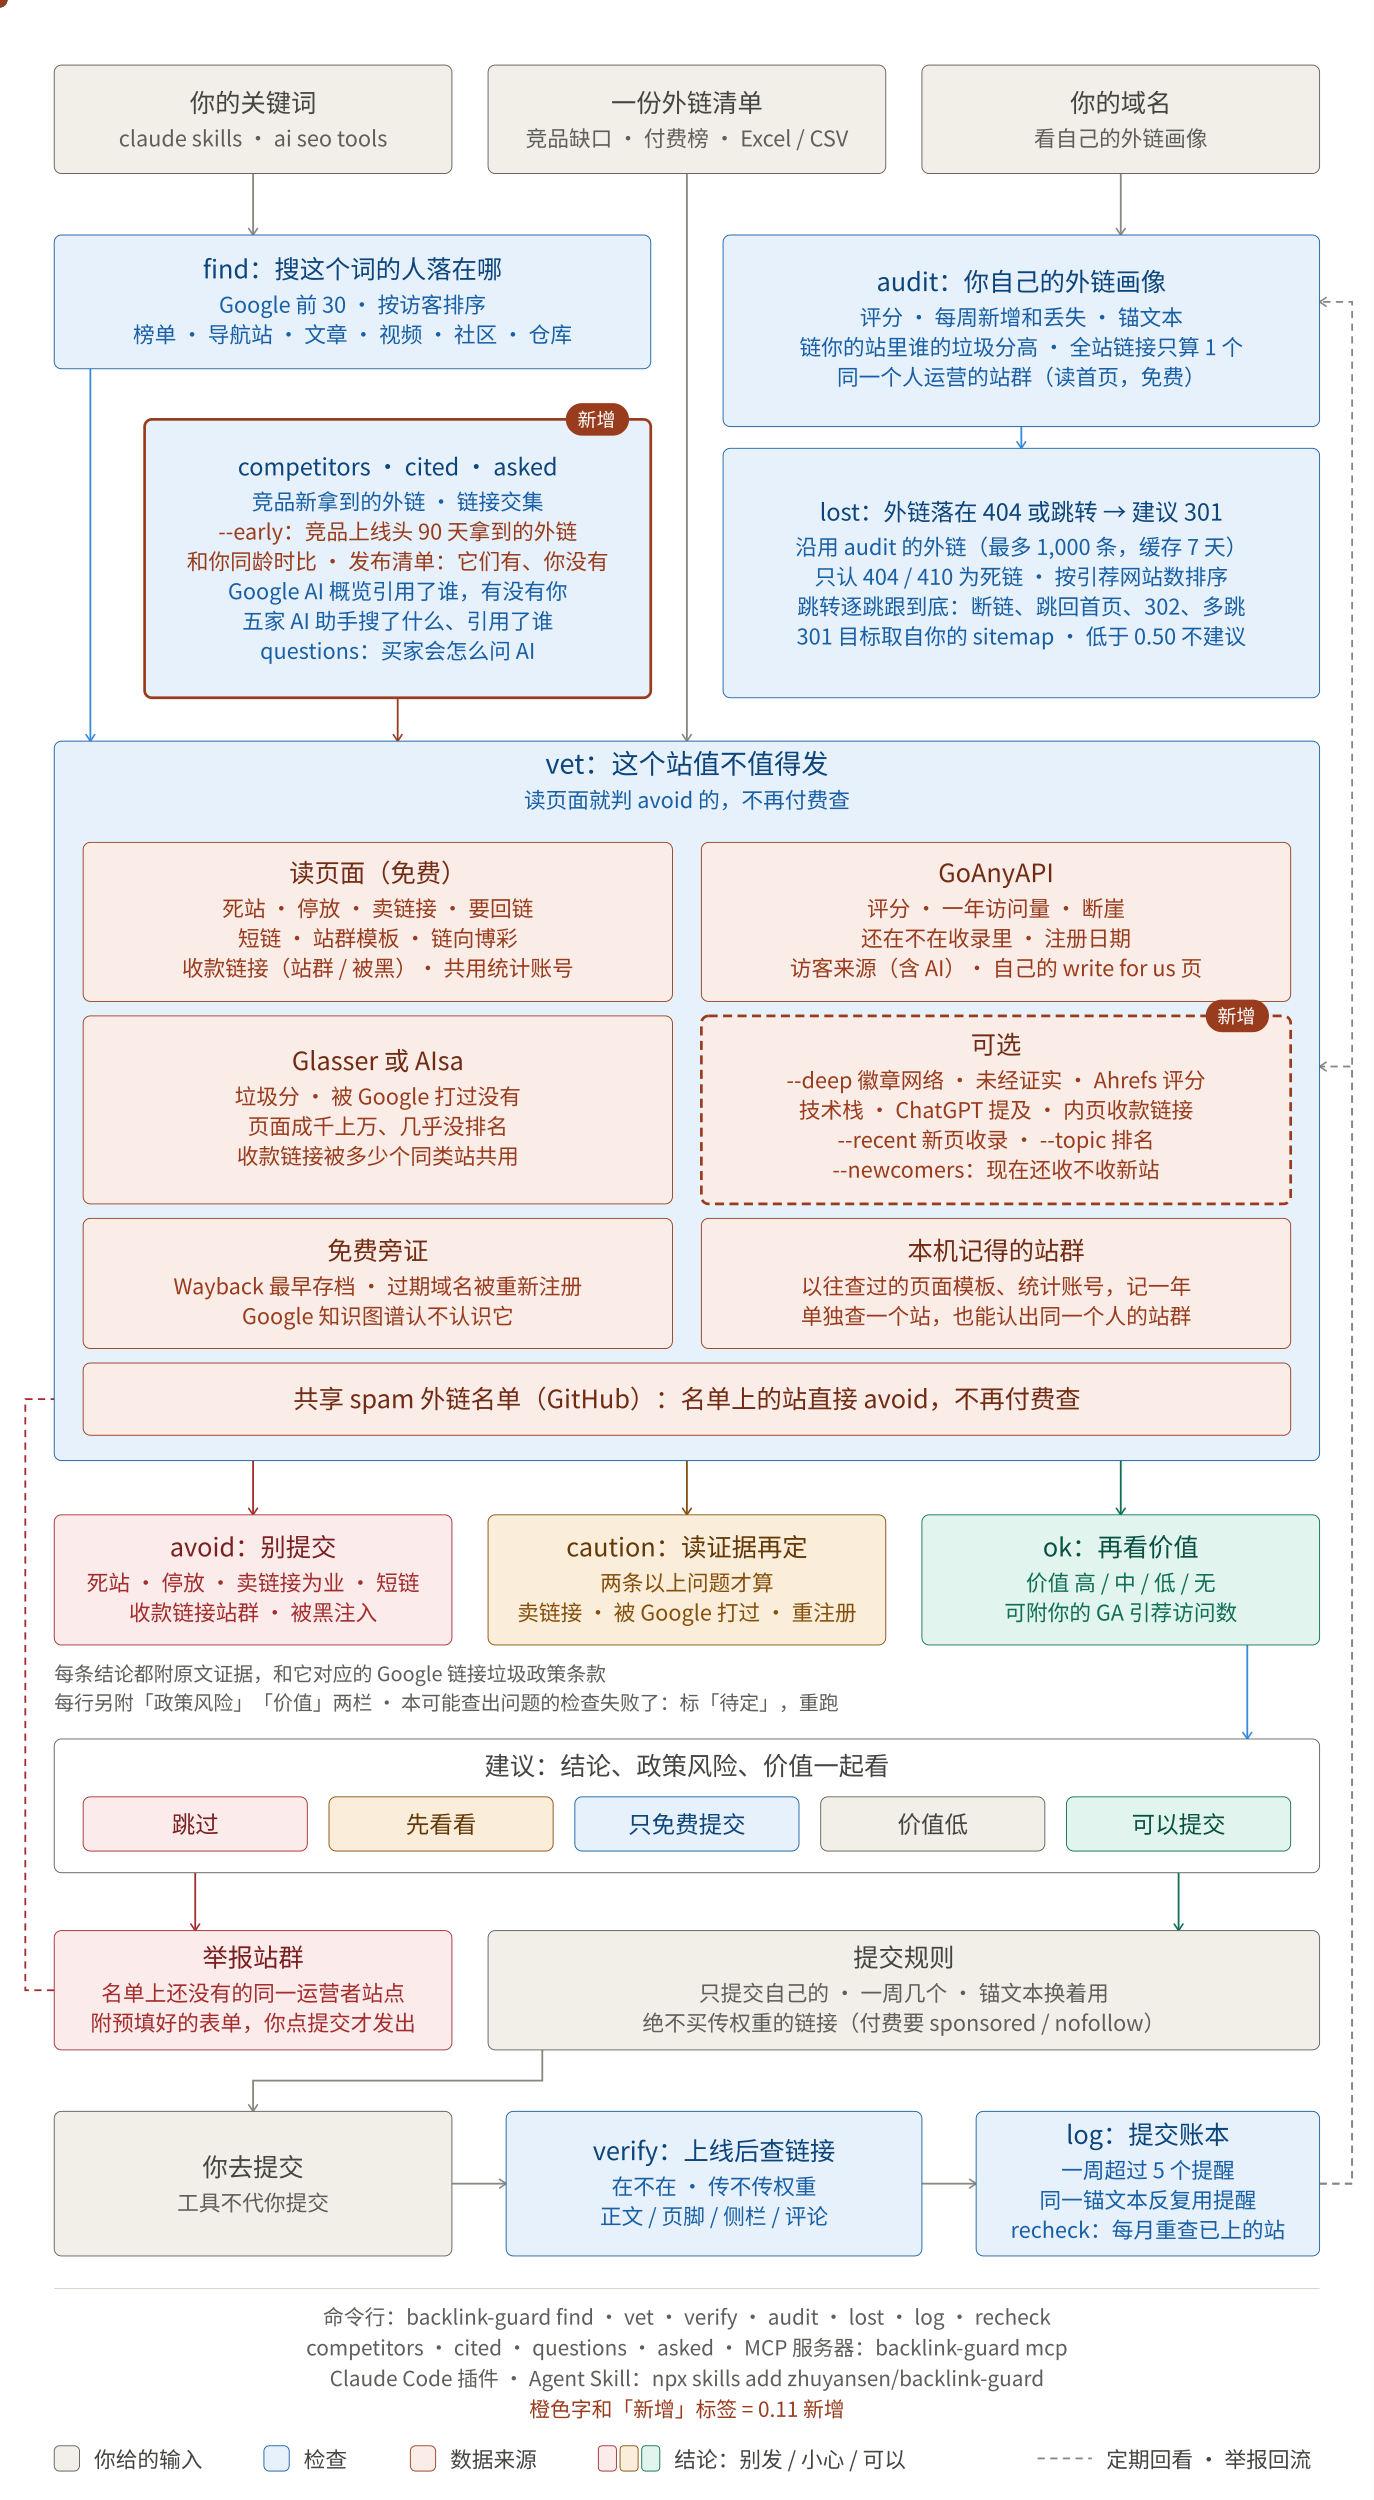
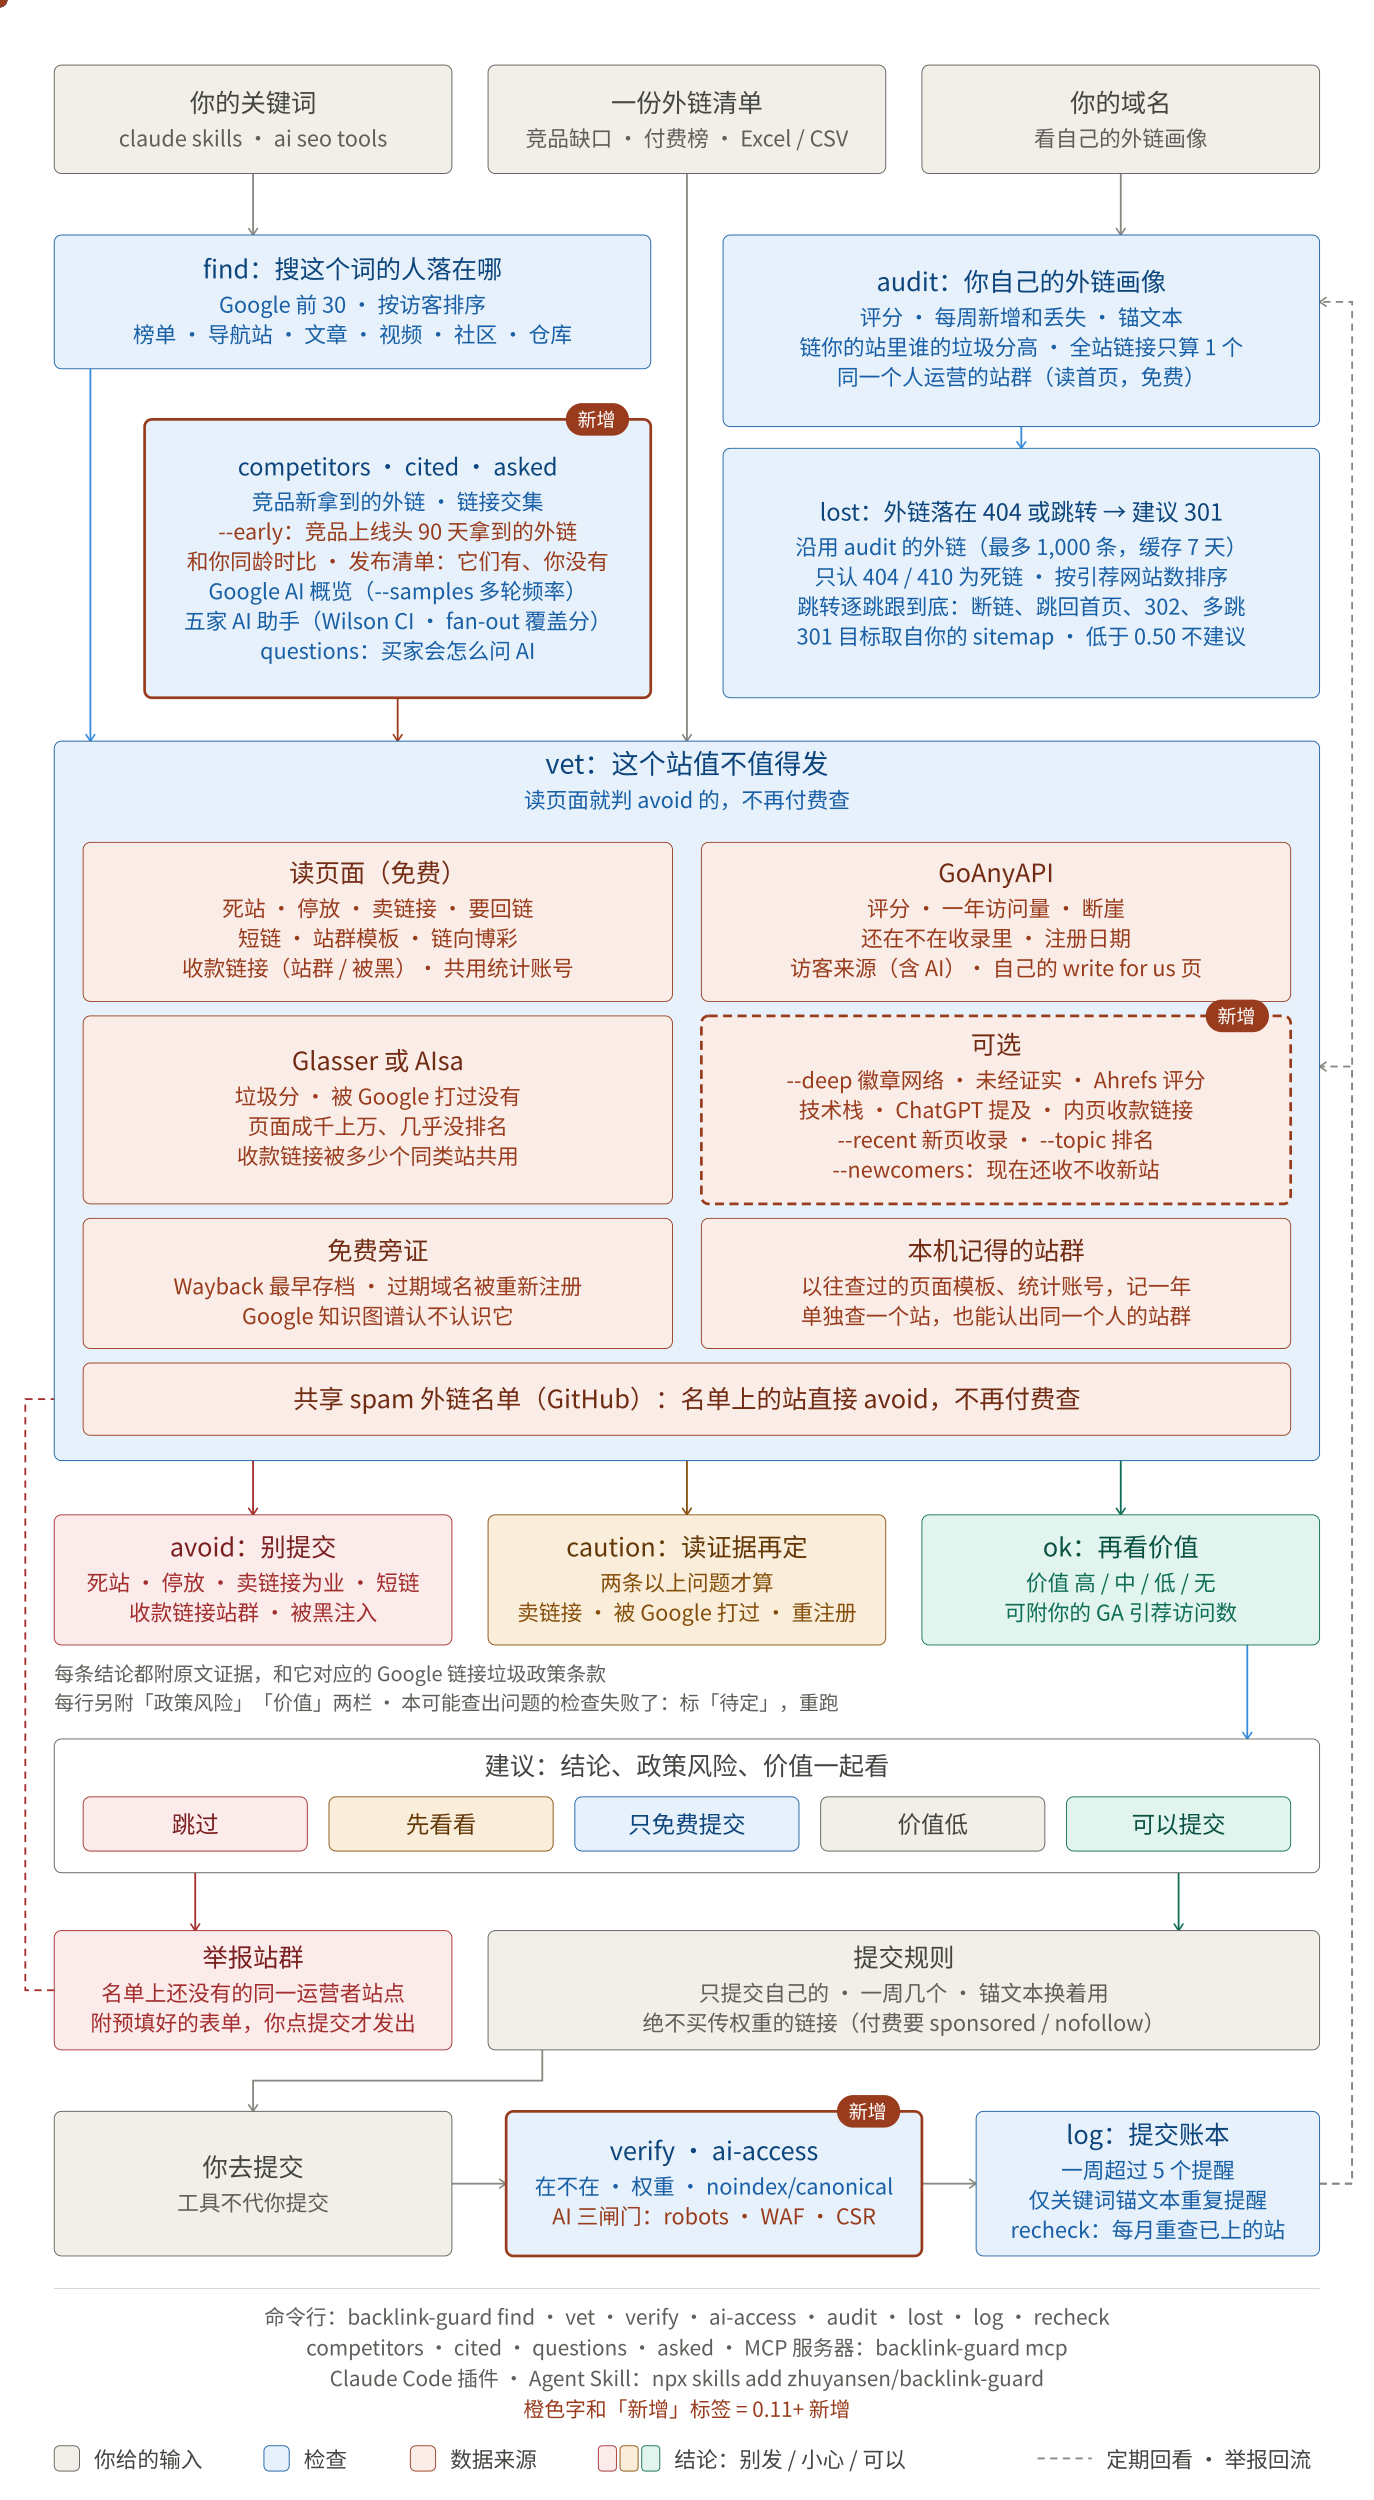
<svg xmlns="http://www.w3.org/2000/svg" width="1520" height="2766" viewBox="0 0 760 1383" font-family="Hiragino Sans GB, PingFang SC, Noto Sans CJK SC, sans-serif">
  <defs>
    <marker id="arrow" viewBox="0 0 10 10" refX="8" refY="5" markerWidth="6" markerHeight="6" orient="auto-start-reverse">
      <path d="M2 1L8 5L2 9" fill="none" stroke="context-stroke" stroke-width="1.5" stroke-linecap="round" stroke-linejoin="round" />
    </marker>
  </defs>
  <rect width="760" height="1383" fill="#FFFFFF" />
  <path id="k" d="M140 96 L140 130" fill="none" stroke="#888780" stroke-width="1" marker-end="url(#arrow)" />
  <path id="l" d="M380 96 L380 410" fill="none" stroke="#888780" stroke-width="1" marker-end="url(#arrow)" />
  <path id="d" d="M620 96 L620 130" fill="none" stroke="#888780" stroke-width="1" marker-end="url(#arrow)" />
  <path id="f" d="M50 204 L50 410" fill="none" stroke="#378ADD" stroke-width="1" marker-end="url(#arrow)" />
  <path id="v1" d="M140 808 L140 838" fill="none" stroke="#A32D2D" stroke-width="1" marker-end="url(#arrow)" />
  <path id="v2" d="M380 808 L380 838" fill="none" stroke="#854F0B" stroke-width="1" marker-end="url(#arrow)" />
  <path id="v3" d="M620 808 L620 838" fill="none" stroke="#0F6E56" stroke-width="1" marker-end="url(#arrow)" />
  <path id="a" d="M690 910 L690 962" fill="none" stroke="#378ADD" stroke-width="1" marker-end="url(#arrow)" />
  <path id="x" d="M108 1036 L108 1068" fill="none" stroke="#A32D2D" stroke-width="1" marker-end="url(#arrow)" />
  <path id="r" d="M652 1036 L652 1068" fill="none" stroke="#0F6E56" stroke-width="1" marker-end="url(#arrow)" />
  <path id="s" d="M300 1134 L300 1151 L140 1151 L140 1168" fill="none" stroke="#888780" stroke-width="1" marker-end="url(#arrow)" />
  <path id="t" d="M250 1208 L280 1208" fill="none" stroke="#888780" stroke-width="1" marker-end="url(#arrow)" />
  <path id="u" d="M510 1208 L540 1208" fill="none" stroke="#888780" stroke-width="1" marker-end="url(#arrow)" />
  <path id="loop" d="M730 1208 L748 1208 L748 167 L730 167" fill="none" stroke="#888780" stroke-width="1" stroke-dasharray="4 3" marker-end="url(#arrow)" />
  <path id="loop2" d="M730 1208 L748 1208 L748 590 L730 590" fill="none" stroke="#888780" stroke-width="1" stroke-dasharray="4 3" marker-end="url(#arrow)" />
  <path id="rep" d="M30 1101 L14 1101 L14 774 L46 774" fill="none" stroke="#A32D2D" stroke-width="1" stroke-dasharray="4 3" marker-end="url(#arrow)" />
  <path id="lo" d="M565 236 L565 248" fill="none" stroke="#378ADD" stroke-width="1" marker-end="url(#arrow)" />
  <path id="rv" d="M220 386 L220 410" fill="none" stroke="#993C1D" stroke-width="1" marker-end="url(#arrow)" />
  <g font-size="14" text-anchor="middle">
    <rect x="30" y="36" width="220" height="60" rx="4" fill="#F1EFE8" stroke="#5F5E5A" stroke-width="0.5" />
    <text x="140.0" y="62.0" fill="#444441" font-weight="500" font-size="14">你的关键词</text>
    <text x="140.0" y="81.0" fill="#5F5E5A" font-size="12">claude skills · ai seo tools</text>
    <rect x="270" y="36" width="220" height="60" rx="4" fill="#F1EFE8" stroke="#5F5E5A" stroke-width="0.5" />
    <text x="380.0" y="62.0" fill="#444441" font-weight="500" font-size="14">一份外链清单</text>
    <text x="380.0" y="81.0" fill="#5F5E5A" font-size="12">竞品缺口 · 付费榜 · Excel / CSV</text>
    <rect x="510" y="36" width="220" height="60" rx="4" fill="#F1EFE8" stroke="#5F5E5A" stroke-width="0.5" />
    <text x="620.0" y="62.0" fill="#444441" font-weight="500" font-size="14">你的域名</text>
    <text x="620.0" y="81.0" fill="#5F5E5A" font-size="12">看自己的外链画像</text>
    <rect x="30" y="130" width="330" height="74" rx="4" fill="#E6F1FB" stroke="#185FA5" stroke-width="0.5" />
    <text x="195.0" y="154.0" fill="#0C447C" font-weight="500" font-size="14">find：搜这个词的人落在哪</text>
    <text x="195.0" y="173.0" fill="#185FA5" font-size="12">Google 前 30 · 按访客排序</text>
    <text x="195.0" y="189.5" fill="#185FA5" font-size="12">榜单 · 导航站 · 文章 · 视频 · 社区 · 仓库</text>
    <rect x="400" y="130" width="330" height="106" rx="4" fill="#E6F1FB" stroke="#185FA5" stroke-width="0.5" />
    <text x="565.0" y="161.0" fill="#0C447C" font-weight="500" font-size="14">audit：你自己的外链画像</text>
    <text x="565.0" y="180.0" fill="#185FA5" font-size="12">评分 · 每周新增和丢失 · 锚文本</text>
    <text x="565.0" y="196.5" fill="#185FA5" font-size="12">链你的站里谁的垃圾分高 · 全站链接只算 1 个</text>
    <text x="565.0" y="213.0" fill="#185FA5" font-size="12">同一个人运营的站群（读首页，免费）</text>
    <rect x="80" y="232" width="280" height="154" rx="4" fill="#E6F1FB" stroke="#993C1D" stroke-width="1.5" />
    <text x="220.0" y="263.0" fill="#0C447C" font-weight="500" font-size="13">competitors · cited · asked</text>
    <text x="220.0" y="282.0" fill="#185FA5" font-size="12">竞品新拿到的外链 · 链接交集</text>
    <text x="220.0" y="298.5" fill="#993C1D" font-weight="500" font-size="12">--early：竞品上线头 90 天拿到的外链</text>
    <text x="220.0" y="315.0" fill="#993C1D" font-weight="500" font-size="12">和你同龄时比 · 发布清单：它们有、你没有</text>
-     <text x="220.0" y="331.5" fill="#185FA5" font-size="12">Google AI 概览引用了谁，有没有你</text>
-     <text x="220.0" y="348.0" fill="#185FA5" font-size="12">五家 AI 助手搜了什么、引用了谁</text>
+     <text x="220.0" y="331.5" fill="#185FA5" font-size="12">Google AI 概览（--samples 多轮频率）</text>
+     <text x="220.0" y="348.0" fill="#185FA5" font-size="12">五家 AI 助手（Wilson CI · fan-out 覆盖分）</text>
    <text x="220.0" y="364.5" fill="#185FA5" font-size="12">questions：买家会怎么问 AI</text>
    <rect x="313" y="223" width="35" height="18" rx="9" fill="#993C1D" />
    <text x="330" y="236" fill="#FFFFFF" font-weight="500" font-size="10.5">新增</text>
    <rect x="400" y="248" width="330" height="138" rx="4" fill="#E6F1FB" stroke="#185FA5" stroke-width="0.5" />
    <text x="565.0" y="288.0" fill="#0C447C" font-weight="500" font-size="13">lost：外链落在 404 或跳转 → 建议 301</text>
    <text x="565.0" y="307.0" fill="#185FA5" font-size="12">沿用 audit 的外链（最多 1,000 条，缓存 7 天）</text>
    <text x="565.0" y="323.5" fill="#185FA5" font-size="12">只认 404 / 410 为死链 · 按引荐网站数排序</text>
    <text x="565.0" y="340.0" fill="#185FA5" font-size="12">跳转逐跳跟到底：断链、跳回首页、302、多跳</text>
    <text x="565.0" y="356.5" fill="#185FA5" font-size="12">301 目标取自你的 sitemap · 低于 0.50 不建议</text>
    <rect x="30" y="410" width="700" height="398" rx="4" fill="#E6F1FB" stroke="#185FA5" stroke-width="0.5" />
    <text x="380.0" y="428.0" fill="#0C447C" font-weight="500" font-size="15">vet：这个站值不值得发</text>
    <text x="380.0" y="447.0" fill="#185FA5" font-size="12">读页面就判 avoid 的，不再付费查</text>
    <rect x="46" y="466" width="326" height="88" rx="4" fill="#FAECE7" stroke="#993C1D" stroke-width="0.5" />
    <text x="209.0" y="488.0" fill="#712B13" font-weight="500" font-size="14">读页面（免费）</text>
    <text x="209.0" y="507.0" fill="#993C1D" font-size="12">死站 · 停放 · 卖链接 · 要回链</text>
    <text x="209.0" y="523.5" fill="#993C1D" font-size="12">短链 · 站群模板 · 链向博彩</text>
    <text x="209.0" y="540.0" fill="#993C1D" font-size="12">收款链接（站群 / 被黑）· 共用统计账号</text>
    <rect x="388" y="466" width="326" height="88" rx="4" fill="#FAECE7" stroke="#993C1D" stroke-width="0.5" />
    <text x="551.0" y="488.0" fill="#712B13" font-weight="500" font-size="14">GoAnyAPI</text>
    <text x="551.0" y="507.0" fill="#993C1D" font-size="12">评分 · 一年访问量 · 断崖</text>
    <text x="551.0" y="523.5" fill="#993C1D" font-size="12">还在不在收录里 · 注册日期</text>
    <text x="551.0" y="540.0" fill="#993C1D" font-size="12">访客来源（含 AI）· 自己的 write for us 页</text>
    <rect x="46" y="562" width="326" height="104" rx="4" fill="#FAECE7" stroke="#993C1D" stroke-width="0.5" />
    <text x="209.0" y="592.0" fill="#712B13" font-weight="500" font-size="14">Glasser 或 AIsa</text>
    <text x="209.0" y="611.0" fill="#993C1D" font-size="12">垃圾分 · 被 Google 打过没有</text>
    <text x="209.0" y="627.5" fill="#993C1D" font-size="12">页面成千上万、几乎没排名</text>
    <text x="209.0" y="644.0" fill="#993C1D" font-size="12">收款链接被多少个同类站共用</text>
    <rect x="388" y="562" width="326" height="104" rx="4" fill="#FAECE7" stroke="#993C1D" stroke-width="1.5" stroke-dasharray="5 3" />
    <text x="551.0" y="583.0" fill="#712B13" font-weight="500" font-size="14">可选</text>
    <text x="551.0" y="602.0" fill="#993C1D" font-size="12">--deep 徽章网络 · 未经证实 · Ahrefs 评分</text>
    <text x="551.0" y="618.5" fill="#993C1D" font-size="12">技术栈 · ChatGPT 提及 · 内页收款链接</text>
    <text x="551.0" y="635.0" fill="#993C1D" font-size="12">--recent 新页收录 · --topic 排名</text>
    <text x="551.0" y="651.5" fill="#993C1D" font-weight="500" font-size="12">--newcomers：现在还收不收新站</text>
    <rect x="667" y="553" width="35" height="18" rx="9" fill="#993C1D" />
    <text x="684" y="566" fill="#FFFFFF" font-weight="500" font-size="10.5">新增</text>
    <rect x="46" y="674" width="326" height="72" rx="4" fill="#FAECE7" stroke="#993C1D" stroke-width="0.5" />
    <text x="209.0" y="697.0" fill="#712B13" font-weight="500" font-size="14">免费旁证</text>
    <text x="209.0" y="716.0" fill="#993C1D" font-size="12">Wayback 最早存档 · 过期域名被重新注册</text>
    <text x="209.0" y="732.5" fill="#993C1D" font-size="12">Google 知识图谱认不认识它</text>
    <rect x="388" y="674" width="326" height="72" rx="4" fill="#FAECE7" stroke="#993C1D" stroke-width="0.5" />
    <text x="551.0" y="697.0" fill="#712B13" font-weight="500" font-size="14">本机记得的站群</text>
    <text x="551.0" y="716.0" fill="#993C1D" font-size="12">以往查过的页面模板、统计账号，记一年</text>
    <text x="551.0" y="732.5" fill="#993C1D" font-size="12">单独查一个站，也能认出同一个人的站群</text>
    <rect x="46" y="754" width="668" height="40" rx="4" fill="#FAECE7" stroke="#993C1D" stroke-width="0.5" />
    <text x="380.0" y="779.0" fill="#712B13" font-weight="500" font-size="14">共享 spam 外链名单（GitHub）：名单上的站直接 avoid，不再付费查</text>
    <rect x="30" y="838" width="220" height="72" rx="4" fill="#FCEBEB" stroke="#A32D2D" stroke-width="0.5" />
    <text x="140.0" y="861.0" fill="#791F1F" font-weight="500" font-size="14">avoid：别提交</text>
    <text x="140.0" y="880.0" fill="#A32D2D" font-size="12">死站 · 停放 · 卖链接为业 · 短链</text>
    <text x="140.0" y="896.5" fill="#A32D2D" font-size="12">收款链接站群 · 被黑注入</text>
    <rect x="270" y="838" width="220" height="72" rx="4" fill="#FAEEDA" stroke="#854F0B" stroke-width="0.5" />
    <text x="380.0" y="861.0" fill="#633806" font-weight="500" font-size="14">caution：读证据再定</text>
    <text x="380.0" y="880.0" fill="#854F0B" font-size="12">两条以上问题才算</text>
    <text x="380.0" y="896.5" fill="#854F0B" font-size="12">卖链接 · 被 Google 打过 · 重注册</text>
    <rect x="510" y="838" width="220" height="72" rx="4" fill="#E1F5EE" stroke="#0F6E56" stroke-width="0.5" />
    <text x="620.0" y="861.0" fill="#085041" font-weight="500" font-size="14">ok：再看价值</text>
    <text x="620.0" y="880.0" fill="#0F6E56" font-size="12">价值 高 / 中 / 低 / 无</text>
    <text x="620.0" y="896.5" fill="#0F6E56" font-size="12">可附你的 GA 引荐访问数</text>
    <rect x="30" y="962" width="700" height="74" rx="4" fill="#FFFFFF" stroke="#5F5E5A" stroke-width="0.5" />
    <text x="380.0" y="982" fill="#444441" font-weight="500" font-size="14">建议：结论、政策风险、价值一起看</text>
    <rect x="46" y="994" width="124" height="30" rx="4" fill="#FCEBEB" stroke="#A32D2D" stroke-width="0.5" />
    <text x="108" y="1014" fill="#791F1F" font-weight="500" font-size="13">跳过</text>
    <rect x="182" y="994" width="124" height="30" rx="4" fill="#FAEEDA" stroke="#854F0B" stroke-width="0.5" />
    <text x="244" y="1014" fill="#633806" font-weight="500" font-size="13">先看看</text>
    <rect x="318" y="994" width="124" height="30" rx="4" fill="#E6F1FB" stroke="#185FA5" stroke-width="0.5" />
    <text x="380" y="1014" fill="#0C447C" font-weight="500" font-size="13">只免费提交</text>
    <rect x="454" y="994" width="124" height="30" rx="4" fill="#F1EFE8" stroke="#5F5E5A" stroke-width="0.5" />
    <text x="516" y="1014" fill="#444441" font-weight="500" font-size="13">价值低</text>
    <rect x="590" y="994" width="124" height="30" rx="4" fill="#E1F5EE" stroke="#0F6E56" stroke-width="0.5" />
    <text x="652" y="1014" fill="#085041" font-weight="500" font-size="13">可以提交</text>
    <rect x="30" y="1068" width="220" height="66" rx="4" fill="#FCEBEB" stroke="#A32D2D" stroke-width="0.5" />
    <text x="140.0" y="1088.0" fill="#791F1F" font-weight="500" font-size="14">举报站群</text>
    <text x="140.0" y="1107.0" fill="#A32D2D" font-size="12">名单上还没有的同一运营者站点</text>
    <text x="140.0" y="1123.5" fill="#A32D2D" font-size="12">附预填好的表单，你点提交才发出</text>
    <rect x="270" y="1068" width="460" height="66" rx="4" fill="#F1EFE8" stroke="#5F5E5A" stroke-width="0.5" />
    <text x="500.0" y="1088.0" fill="#444441" font-weight="500" font-size="14">提交规则</text>
    <text x="500.0" y="1107.0" fill="#5F5E5A" font-size="12">只提交自己的 · 一周几个 · 锚文本换着用</text>
    <text x="500.0" y="1123.5" fill="#5F5E5A" font-size="12">绝不买传权重的链接（付费要 sponsored / nofollow）</text>
    <rect x="30" y="1168" width="220" height="80" rx="4" fill="#F1EFE8" stroke="#5F5E5A" stroke-width="0.5" />
    <text x="140.0" y="1204.0" fill="#444441" font-weight="500" font-size="14">你去提交</text>
    <text x="140.0" y="1223.0" fill="#5F5E5A" font-size="12">工具不代你提交</text>
-     <rect x="280" y="1168" width="230" height="80" rx="4" fill="#E6F1FB" stroke="#185FA5" stroke-width="0.5" />
-     <text x="395.0" y="1195.0" fill="#0C447C" font-weight="500" font-size="14">verify：上线后查链接</text>
-     <text x="395.0" y="1214.0" fill="#185FA5" font-size="12">在不在 · 传不传权重</text>
-     <text x="395.0" y="1230.5" fill="#185FA5" font-size="12">正文 / 页脚 / 侧栏 / 评论</text>
+     <rect x="280" y="1168" width="230" height="80" rx="4" fill="#E6F1FB" stroke="#993C1D" stroke-width="1.5" />
+     <text x="395.0" y="1195.0" fill="#0C447C" font-weight="500" font-size="14">verify · ai-access</text>
+     <text x="395.0" y="1214.0" fill="#185FA5" font-size="12">在不在 · 权重 · noindex/canonical</text>
+     <text x="395.0" y="1230.5" fill="#993C1D" font-weight="500" font-size="12">AI 三闸门：robots · WAF · CSR</text>
+     <rect x="463" y="1159" width="35" height="18" rx="9" fill="#993C1D" />
+     <text x="480" y="1172" fill="#FFFFFF" font-weight="500" font-size="10.5">新增</text>
    <rect x="540" y="1168" width="190" height="80" rx="4" fill="#E6F1FB" stroke="#185FA5" stroke-width="0.5" />
    <text x="635.0" y="1186.0" fill="#0C447C" font-weight="500" font-size="14">log：提交账本</text>
    <text x="635.0" y="1205.0" fill="#185FA5" font-size="12">一周超过 5 个提醒</text>
-     <text x="635.0" y="1221.5" fill="#185FA5" font-size="12">同一锚文本反复用提醒</text>
+     <text x="635.0" y="1221.5" fill="#185FA5" font-size="12">仅关键词锚文本重复提醒</text>
    <text x="635.0" y="1238.0" fill="#185FA5" font-size="12">recheck：每月重查已上的站</text>
  </g>
  <text x="30" y="930" font-size="11" fill="#5F5E5A">每条结论都附原文证据，和它对应的 Google 链接垃圾政策条款</text>
  <text x="30" y="946" font-size="11" fill="#5F5E5A">每行另附「政策风险」「价值」两栏 · 本可能查出问题的检查失败了：标「待定」，重跑</text>
  <path d="M30 1266 H730" stroke="#D3D1C7" stroke-width="0.5" fill="none" />
-   <text x="380" y="1286" text-anchor="middle" font-size="11.5" fill="#5F5E5A">命令行：backlink-guard  find · vet · verify · audit · lost · log · recheck</text>
+   <text x="380" y="1286" text-anchor="middle" font-size="11.5" fill="#5F5E5A">命令行：backlink-guard  find · vet · verify · ai-access · audit · lost · log · recheck</text>
  <text x="380" y="1303" text-anchor="middle" font-size="11.5" fill="#5F5E5A">competitors · cited · questions · asked · MCP 服务器：backlink-guard mcp</text>
  <text x="380" y="1320" text-anchor="middle" font-size="11.5" fill="#5F5E5A">Claude Code 插件 · Agent Skill：npx skills add zhuyansen/backlink-guard</text>
-   <text x="380" y="1337" text-anchor="middle" font-size="11.5" fill="#993C1D">橙色字和「新增」标签 = 0.11 新增</text>
+   <text x="380" y="1337" text-anchor="middle" font-size="11.5" fill="#993C1D">橙色字和「新增」标签 = 0.11+ 新增</text>
  <rect x="30" y="1353" width="14" height="14" rx="3" fill="#F1EFE8" stroke="#5F5E5A" stroke-width="0.5" />
  <text x="52" y="1365" font-size="12" fill="#444441">你给的输入</text>
  <rect x="146" y="1353" width="14" height="14" rx="3" fill="#E6F1FB" stroke="#185FA5" stroke-width="0.5" />
  <text x="168" y="1365" font-size="12" fill="#444441">检查</text>
  <rect x="227" y="1353" width="14" height="14" rx="3" fill="#FAECE7" stroke="#993C1D" stroke-width="0.5" />
  <text x="249" y="1365" font-size="12" fill="#444441">数据来源</text>
  <rect x="331" y="1353" width="10" height="14" rx="2" fill="#FCEBEB" stroke="#A32D2D" stroke-width="0.5" />
  <rect x="343" y="1353" width="10" height="14" rx="2" fill="#FAEEDA" stroke="#854F0B" stroke-width="0.5" />
  <rect x="355" y="1353" width="10" height="14" rx="2" fill="#E1F5EE" stroke="#0F6E56" stroke-width="0.5" />
  <text x="373" y="1365" font-size="12" fill="#444441">结论：别发 / 小心 / 可以</text>
  <path d="M574 1360 H604" stroke="#888780" stroke-width="1" stroke-dasharray="4 3" fill="none" />
  <text x="612" y="1365" font-size="12" fill="#444441">定期回看 · 举报回流</text>
  <circle r="4" fill="#888780">
    <animateMotion dur="1.0s" repeatCount="indefinite" begin="0.0s">
      <mpath href="#k" />
    </animateMotion>
  </circle>
  <circle r="4" fill="#888780">
    <animateMotion dur="2.0s" repeatCount="indefinite" begin="0.4s">
      <mpath href="#l" />
    </animateMotion>
  </circle>
  <circle r="4" fill="#888780">
    <animateMotion dur="1.0s" repeatCount="indefinite" begin="0.2s">
      <mpath href="#d" />
    </animateMotion>
  </circle>
  <circle r="4" fill="#378ADD">
    <animateMotion dur="1.0s" repeatCount="indefinite" begin="0.6s">
      <mpath href="#f" />
    </animateMotion>
  </circle>
  <circle r="4" fill="#A32D2D">
    <animateMotion dur="1.0s" repeatCount="indefinite" begin="0.0s">
      <mpath href="#v1" />
    </animateMotion>
  </circle>
  <circle r="4" fill="#854F0B">
    <animateMotion dur="1.0s" repeatCount="indefinite" begin="0.3s">
      <mpath href="#v2" />
    </animateMotion>
  </circle>
  <circle r="4" fill="#0F6E56">
    <animateMotion dur="1.0s" repeatCount="indefinite" begin="0.6s">
      <mpath href="#v3" />
    </animateMotion>
  </circle>
  <circle r="4" fill="#378ADD">
    <animateMotion dur="1.0s" repeatCount="indefinite" begin="0.2s">
      <mpath href="#a" />
    </animateMotion>
  </circle>
  <circle r="4" fill="#A32D2D">
    <animateMotion dur="1.0s" repeatCount="indefinite" begin="0.5s">
      <mpath href="#x" />
    </animateMotion>
  </circle>
  <circle r="4" fill="#0F6E56">
    <animateMotion dur="1.0s" repeatCount="indefinite" begin="0.0s">
      <mpath href="#r" />
    </animateMotion>
  </circle>
  <circle r="4" fill="#888780">
    <animateMotion dur="1.0s" repeatCount="indefinite" begin="0.5s">
      <mpath href="#s" />
    </animateMotion>
  </circle>
  <circle r="4" fill="#888780">
    <animateMotion dur="0.8s" repeatCount="indefinite" begin="0.0s">
      <mpath href="#t" />
    </animateMotion>
  </circle>
  <circle r="4" fill="#888780">
    <animateMotion dur="0.8s" repeatCount="indefinite" begin="0.4s">
      <mpath href="#u" />
    </animateMotion>
  </circle>
  <circle r="4" fill="#888780">
    <animateMotion dur="4.0s" repeatCount="indefinite" begin="0.0s">
      <mpath href="#loop" />
    </animateMotion>
  </circle>
  <circle r="4" fill="#888780">
    <animateMotion dur="4.0s" repeatCount="indefinite" begin="2.0s">
      <mpath href="#loop2" />
    </animateMotion>
  </circle>
  <circle r="4" fill="#A32D2D">
    <animateMotion dur="4.0s" repeatCount="indefinite" begin="1.0s">
      <mpath href="#rep" />
    </animateMotion>
  </circle>
  <circle r="4" fill="#378ADD">
    <animateMotion dur="1.0s" repeatCount="indefinite" begin="0.3s">
      <mpath href="#lo" />
    </animateMotion>
  </circle>
  <circle r="4" fill="#993C1D">
    <animateMotion dur="1.0s" repeatCount="indefinite" begin="0.4s">
      <mpath href="#rv" />
    </animateMotion>
  </circle>
</svg>
